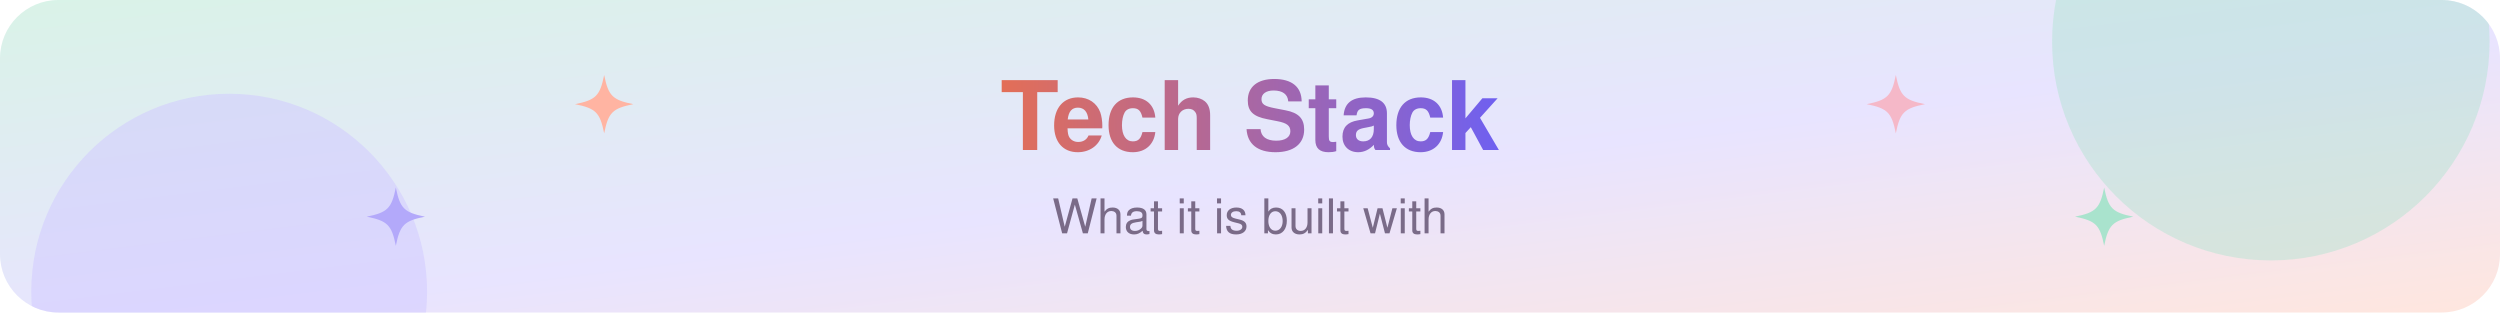
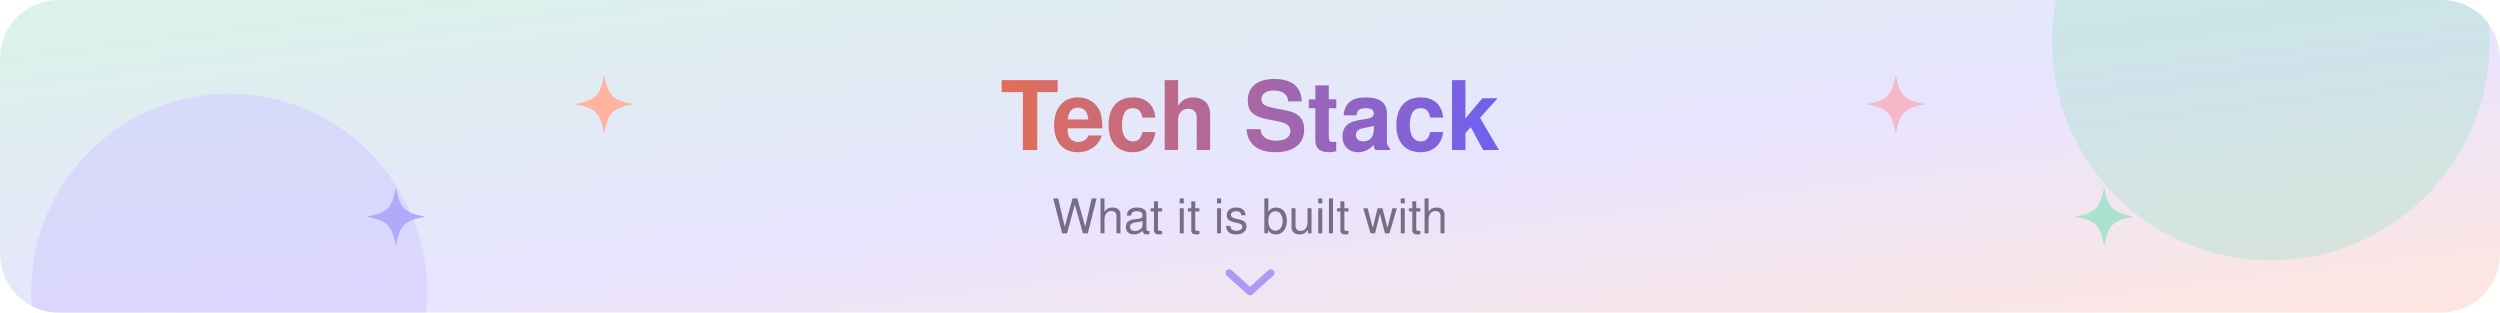
<svg xmlns="http://www.w3.org/2000/svg" viewBox="0 0 1200 150" width="1200" height="150" role="img" aria-label="Tech Stack">
  <defs>
    <linearGradient id="bg" x1="0" y1="0" x2="1" y2="1">
      <stop offset="0" stop-color="#D9F3E7" />
      <stop offset=".55" stop-color="#E8E4FF" />
      <stop offset="1" stop-color="#FFE6DE" />
    </linearGradient>
    <linearGradient id="t" x1="0" y1="0" x2="1" y2="0">
      <stop offset="0" stop-color="#E36E57" />
      <stop offset="1" stop-color="#6F60F0" />
    </linearGradient>
    <clipPath id="c">
      <rect width="1200" height="150" rx="28" />
    </clipPath>
    <path id="s" d="M0-14C2-4 4-2 14 0 4 2 2 4 0 14-2 4-4 2-14 0-4-2-2-4 0-14Z" />
    <path id="pin" d="M0 0C-5-9-22-20-22-37a22 22 0 0 1 44 0C22-20 5-9 0 0Z" />
  </defs>
  <style>
.blob{animation:drift 11s ease-in-out infinite alternate}.b2{animation-duration:14s;animation-direction:alternate-reverse}.b3{animation-duration:17s}
.bob{animation:bob 3.4s ease-in-out infinite}.d1{animation-delay:-.9s}.d2{animation-delay:-1.8s}.d3{animation-delay:-2.6s}
.walk{stroke-dasharray:3 15;animation:walk 3s linear infinite}
.tw{animation:tw 3.2s ease-in-out infinite}.t2{animation-delay:-1s}.t3{animation-delay:-2s}
.rise{animation:rise .9s ease-out both}.r2{animation-delay:.2s}
@keyframes drift{to{transform:translate(40px,-20px) scale(1.12)}}
@keyframes bob{0%,100%{transform:translateY(0)}50%{transform:translateY(-10px)}}
@keyframes walk{to{stroke-dashoffset:-54}}
@keyframes tw{0%,100%{opacity:.35}50%{opacity:1}}
@keyframes rise{from{opacity:0;transform:translateY(16px)}}
@media (prefers-reduced-motion:reduce){*{animation:none!important}}
</style>
  <g clip-path="url(#c)">
    <rect width="1200" height="150" fill="url(#bg)" />
    <circle class="blob" cx="110" cy="140" r="95" fill="#CFC8FF" opacity=".5" />
    <circle class="blob b2" cx="1090" cy="20" r="105" fill="#A9E3CD" opacity=".42" />
    <use class="tw" href="#s" x="290" y="50" fill="#FFB4A2" />
    <use class="tw t2" href="#s" x="190" y="104" fill="#B3A9FA" />
    <use class="tw t3" href="#s" x="910" y="50" fill="#F5B8C8" />
    <use class="tw" href="#s" x="1010" y="104" fill="#A9E3CD" />
    <g font-family="-apple-system,BlinkMacSystemFont,'Segoe UI',Helvetica,Arial,sans-serif" text-anchor="middle">
      <text x="600" y="72.0" font-size="46" font-weight="800" fill="url(#t)">Tech Stack</text>
      <text x="600" y="112.0" font-size="23" fill="#7A6B88">What it is built with</text>
    </g>
+     <g transform="translate(600 136)">
+       <g class="bob">
+         <path d="M-10-5l10 9 10-9" fill="none" stroke="#6F60F0" stroke-opacity=".55" stroke-width="3.5" stroke-linecap="round" stroke-linejoin="round" />
+       </g>
+     </g>
  </g>
</svg>
